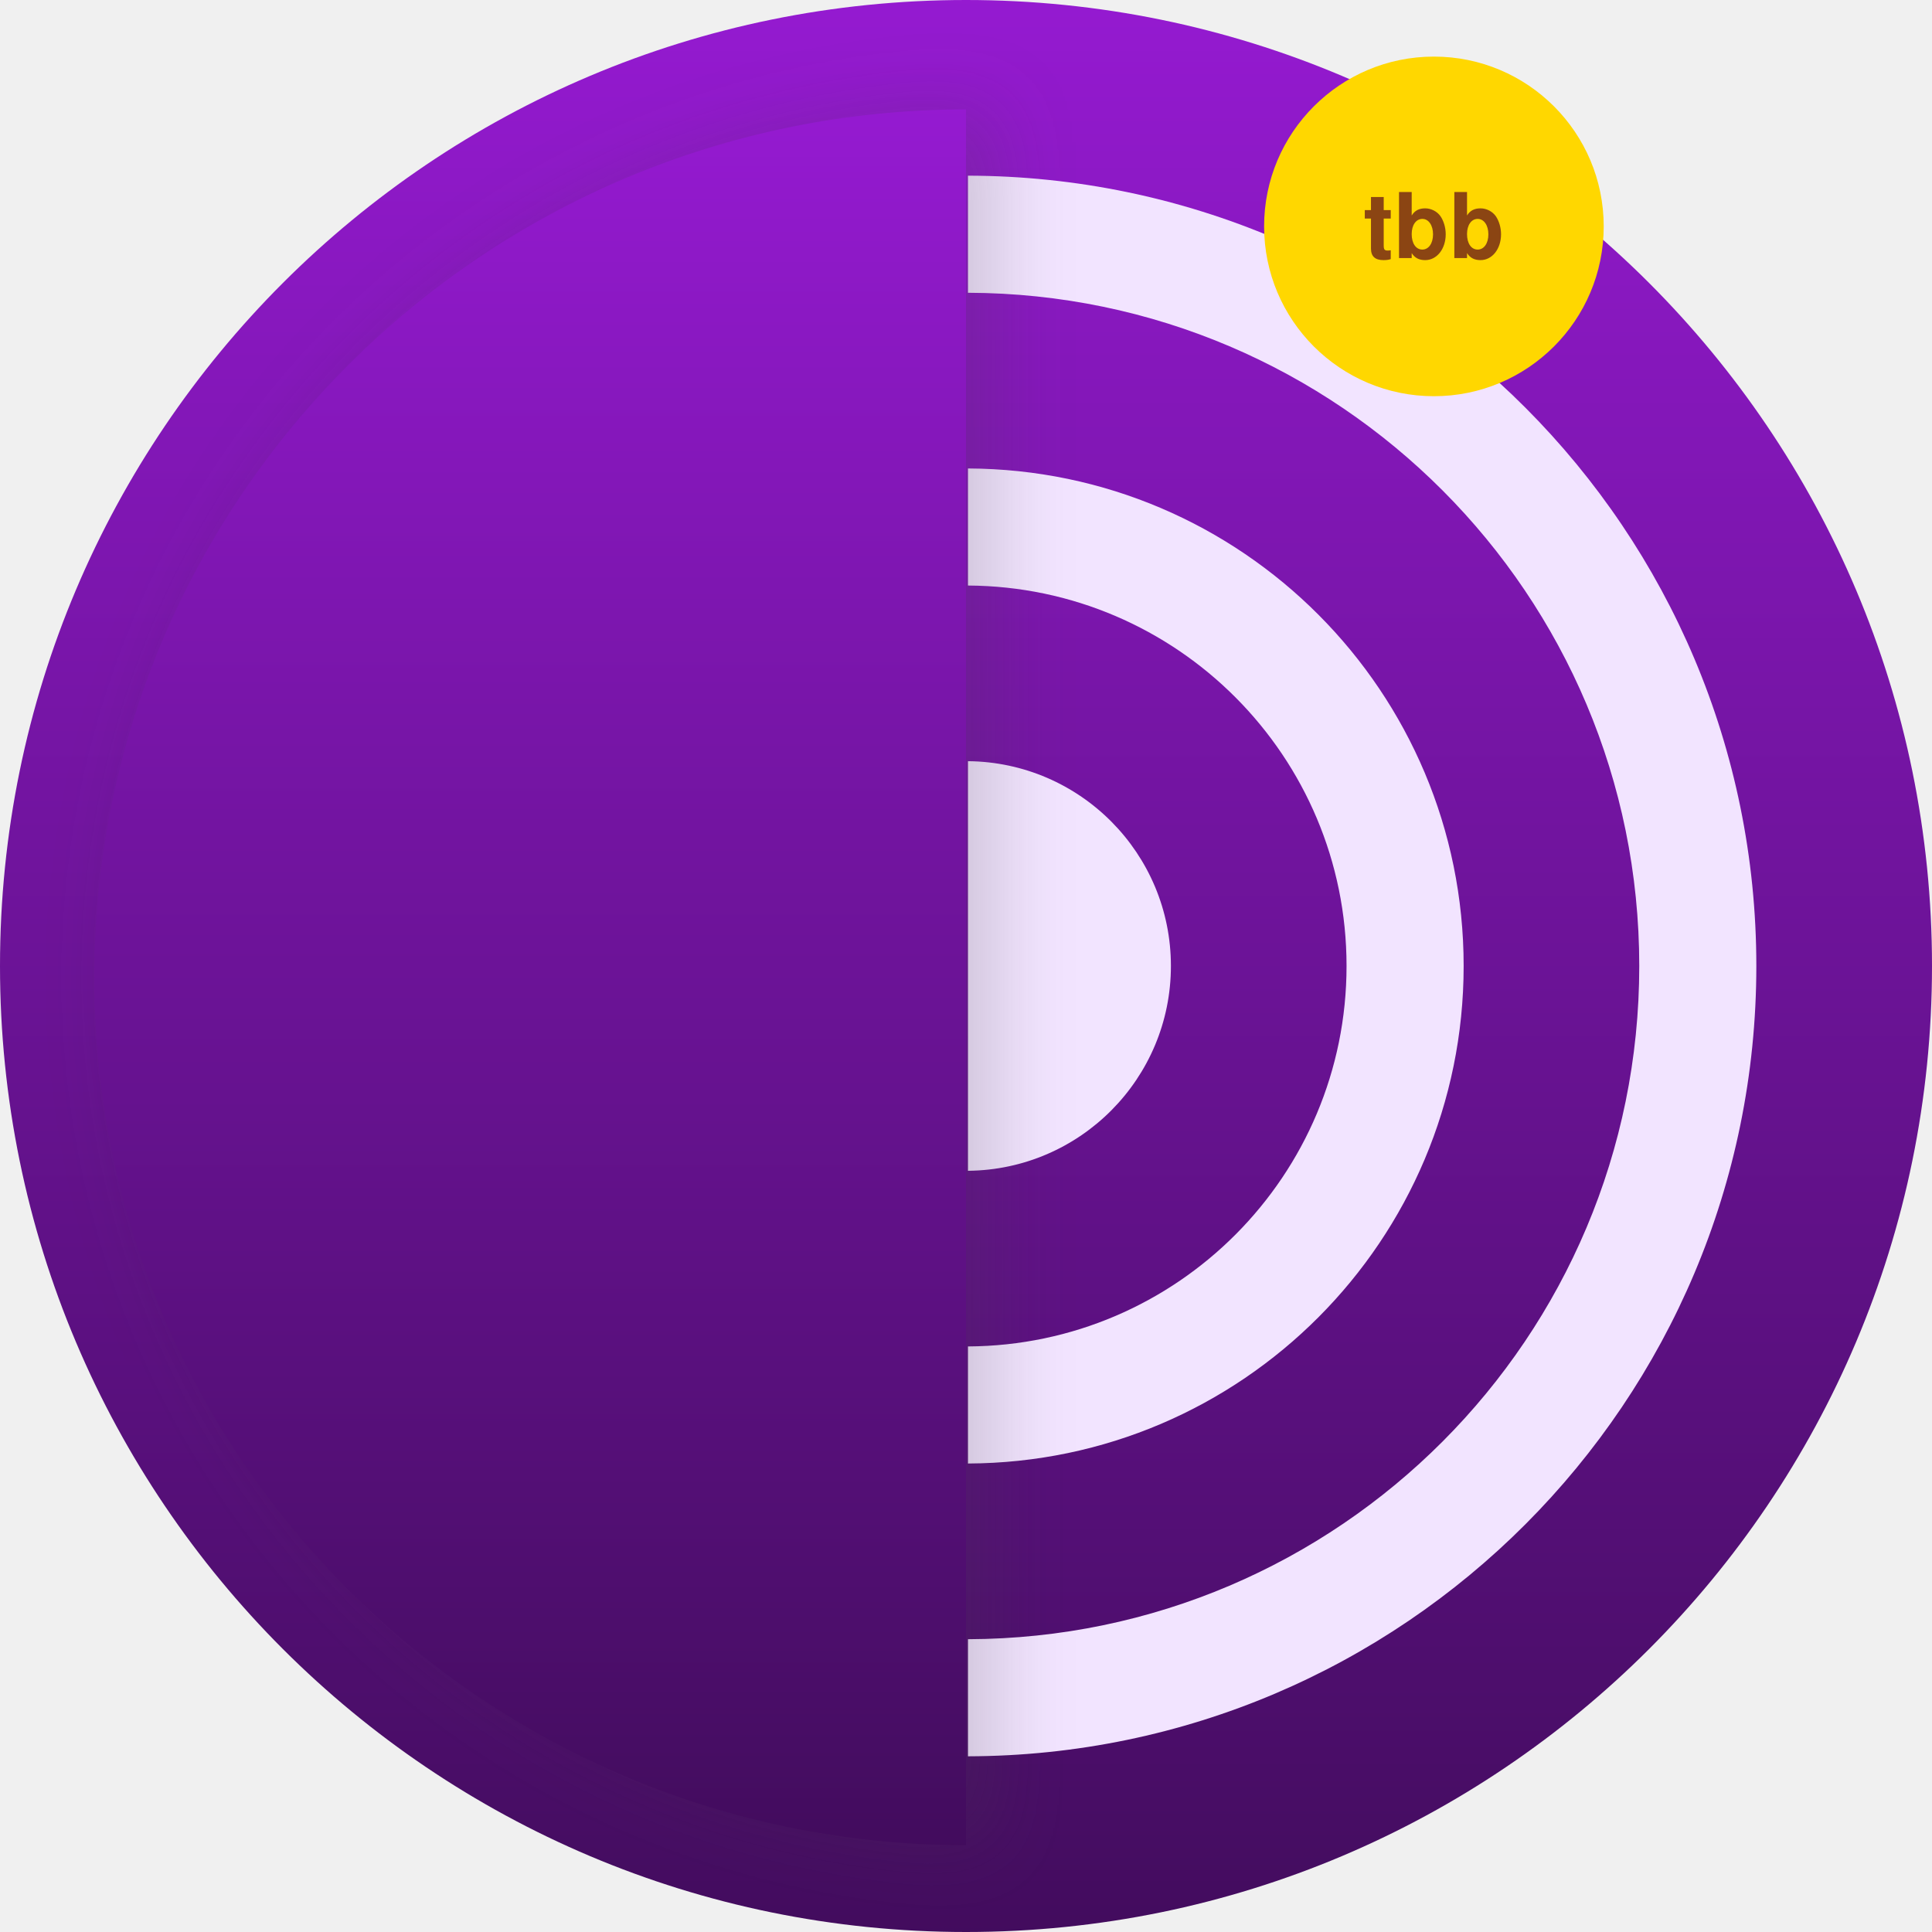
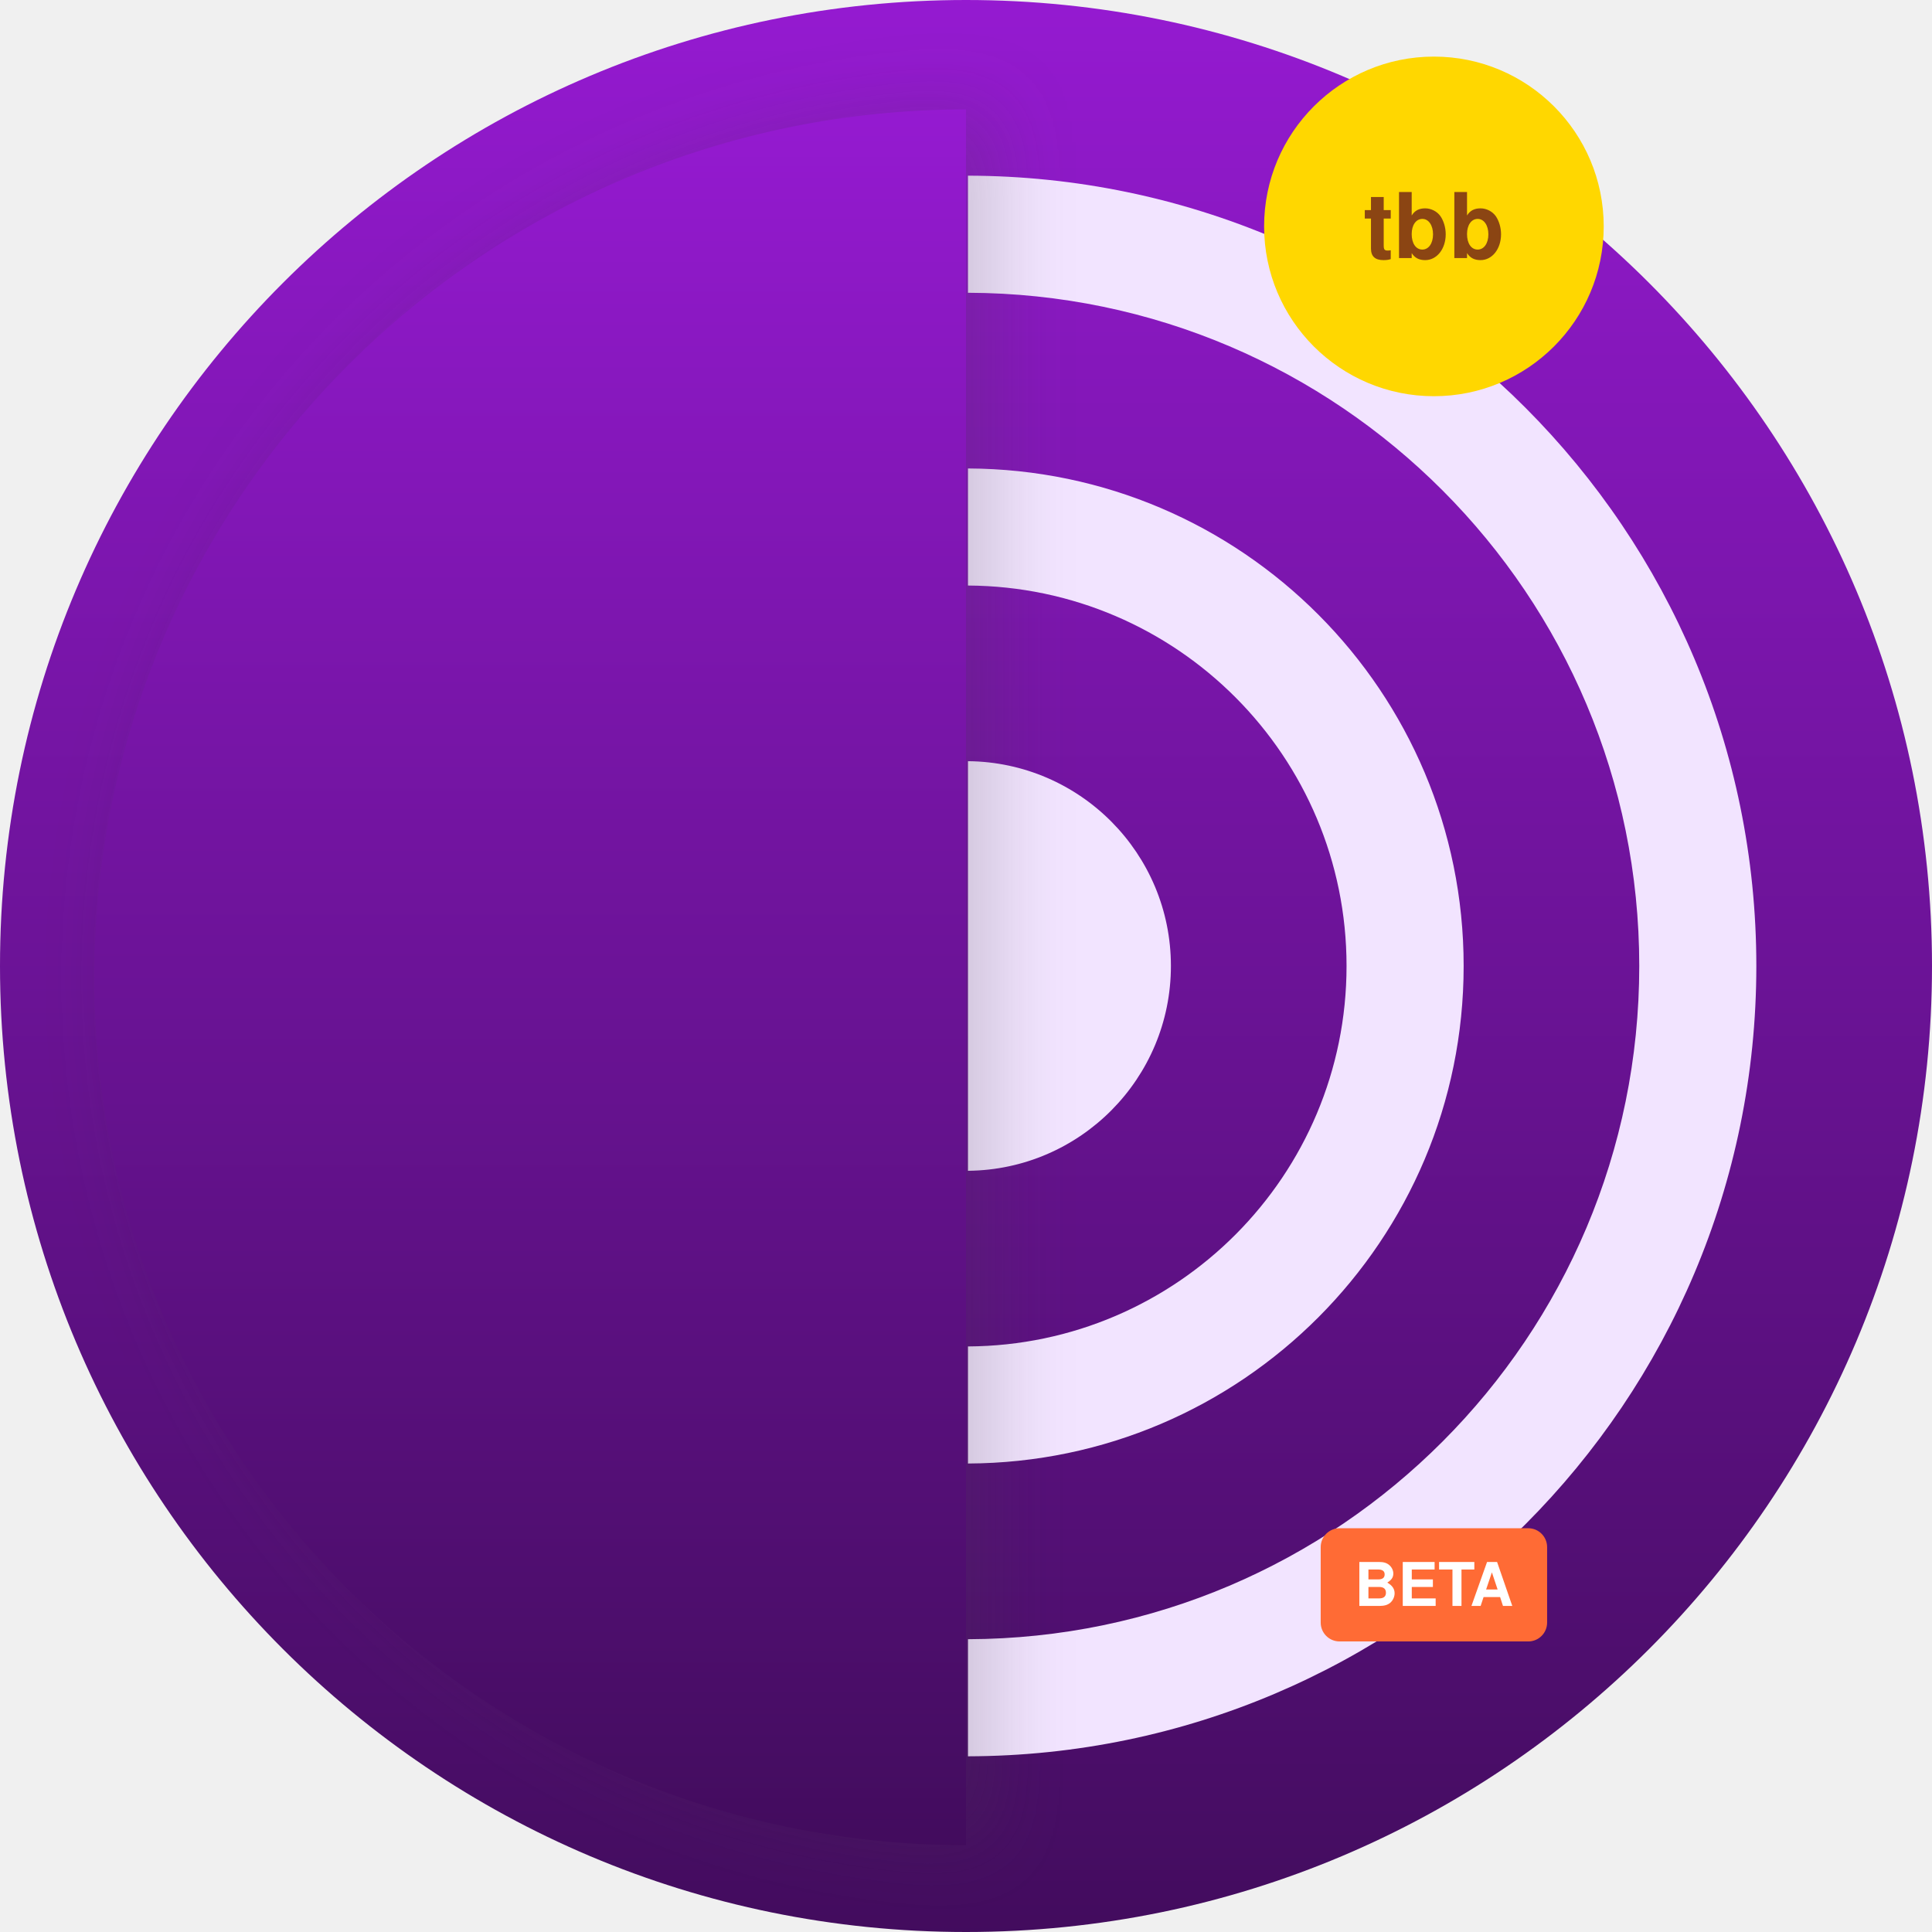
<svg xmlns="http://www.w3.org/2000/svg" xmlns:xlink="http://www.w3.org/1999/xlink" width="512px" height="512px" viewBox="0 0 512 512" version="1.1">
  <defs>
    <linearGradient x1="50%" y1="100%" x2="50%" y2="0%" id="linearGradient-1">
      <stop stop-color="#420C5D" offset="0%" />
      <stop stop-color="#951AD1" offset="100%" />
    </linearGradient>
    <path d="M25,29 C152.578,29 256,131.975 256,259 C256,386.025 152.578,489 25,489 L25,29 Z" id="path-2" />
    <filter x="-18.2%" y="-7.4%" width="129.4%" height="114.8%" filterUnits="objectBoundingBox" id="filter-3">
      <feOffset dx="-8" dy="0" in="SourceAlpha" result="shadowOffsetOuter1" />
      <feGaussianBlur stdDeviation="10" in="shadowOffsetOuter1" result="shadowBlurOuter1" />
      <feColorMatrix values="0 0 0 0 0.251   0 0 0 0 0.251   0 0 0 0 0.251  0 0 0 0.2 0" type="matrix" in="shadowBlurOuter1" />
    </filter>
  </defs>
  <g id="tor-browser-icon" stroke="none" stroke-width="1" fill="none" fill-rule="evenodd">
    <g id="icon_512x512">
      <g id="Group">
        <g id="tb_icon/Stable">
          <g id="Stable">
            <circle id="background" fill="#F2E4FF" fill-rule="nonzero" cx="256" cy="256" r="246" />
            <path d="M256.525,465.44 L256.525,434.407 C354.826,434.123 434.421,354.365 434.421,255.993 C434.421,157.628 354.826,77.87 256.525,77.586 L256.525,46.553 C371.964,46.844 465.447,140.49 465.447,255.993 C465.447,371.503 371.964,465.156 256.525,465.44 Z M256.525,356.82 C311.97,356.529 356.849,311.516 356.849,255.993 C356.849,200.477 311.97,155.464 256.525,155.173 L256.525,124.147 C329.115,124.43 387.882,183.339 387.882,255.993 C387.882,328.654 329.115,387.562 256.525,387.846 L256.525,356.82 Z M256.525,201.719 C286.267,202.003 310.303,226.18 310.303,255.993 C310.303,285.812 286.267,309.99 256.525,310.274 L256.525,201.719 Z M0,255.993 C0,397.384 114.609,512 256,512 C397.384,512 512,397.384 512,255.993 C512,114.609 397.384,0 256,0 C114.609,0 0,114.609 0,255.993 Z" id="center" fill="url(#linearGradient-1)" />
            <g id="half" transform="translate(140.5, 259) scale(-1, 1) translate(-140.5, -259) ">
              <use fill="black" fill-opacity="1" filter="url(#filter-3)" xlink:href="#path-2" />
              <use fill="url(#linearGradient-1)" fill-rule="evenodd" xlink:href="#path-2" />
            </g>
          </g>
        </g>
      </g>
    </g>
  </g>
  <g id="tbb-badge" transform="translate(380, 60)">
    <circle cx="0" cy="0" r="45" fill="#FFD700" />
    <text x="0" y="0" text-anchor="middle" dominant-baseline="middle" font-family="Helvetica, Arial, sans-serif" font-size="24" font-weight="bold" fill="#8B4513">tbb</text>
  </g>
+   <g id="beta-badge" transform="translate(380, 420)">
+     <rect x="-30" y="-15" width="60" height="30" rx="5" fill="#FF6B35" />
+     <text x="0" y="0" text-anchor="middle" dominant-baseline="middle" font-family="Helvetica, Arial, sans-serif" font-size="16" font-weight="bold" fill="#FFFFFF">BETA</text>
+   </g>
</svg>
